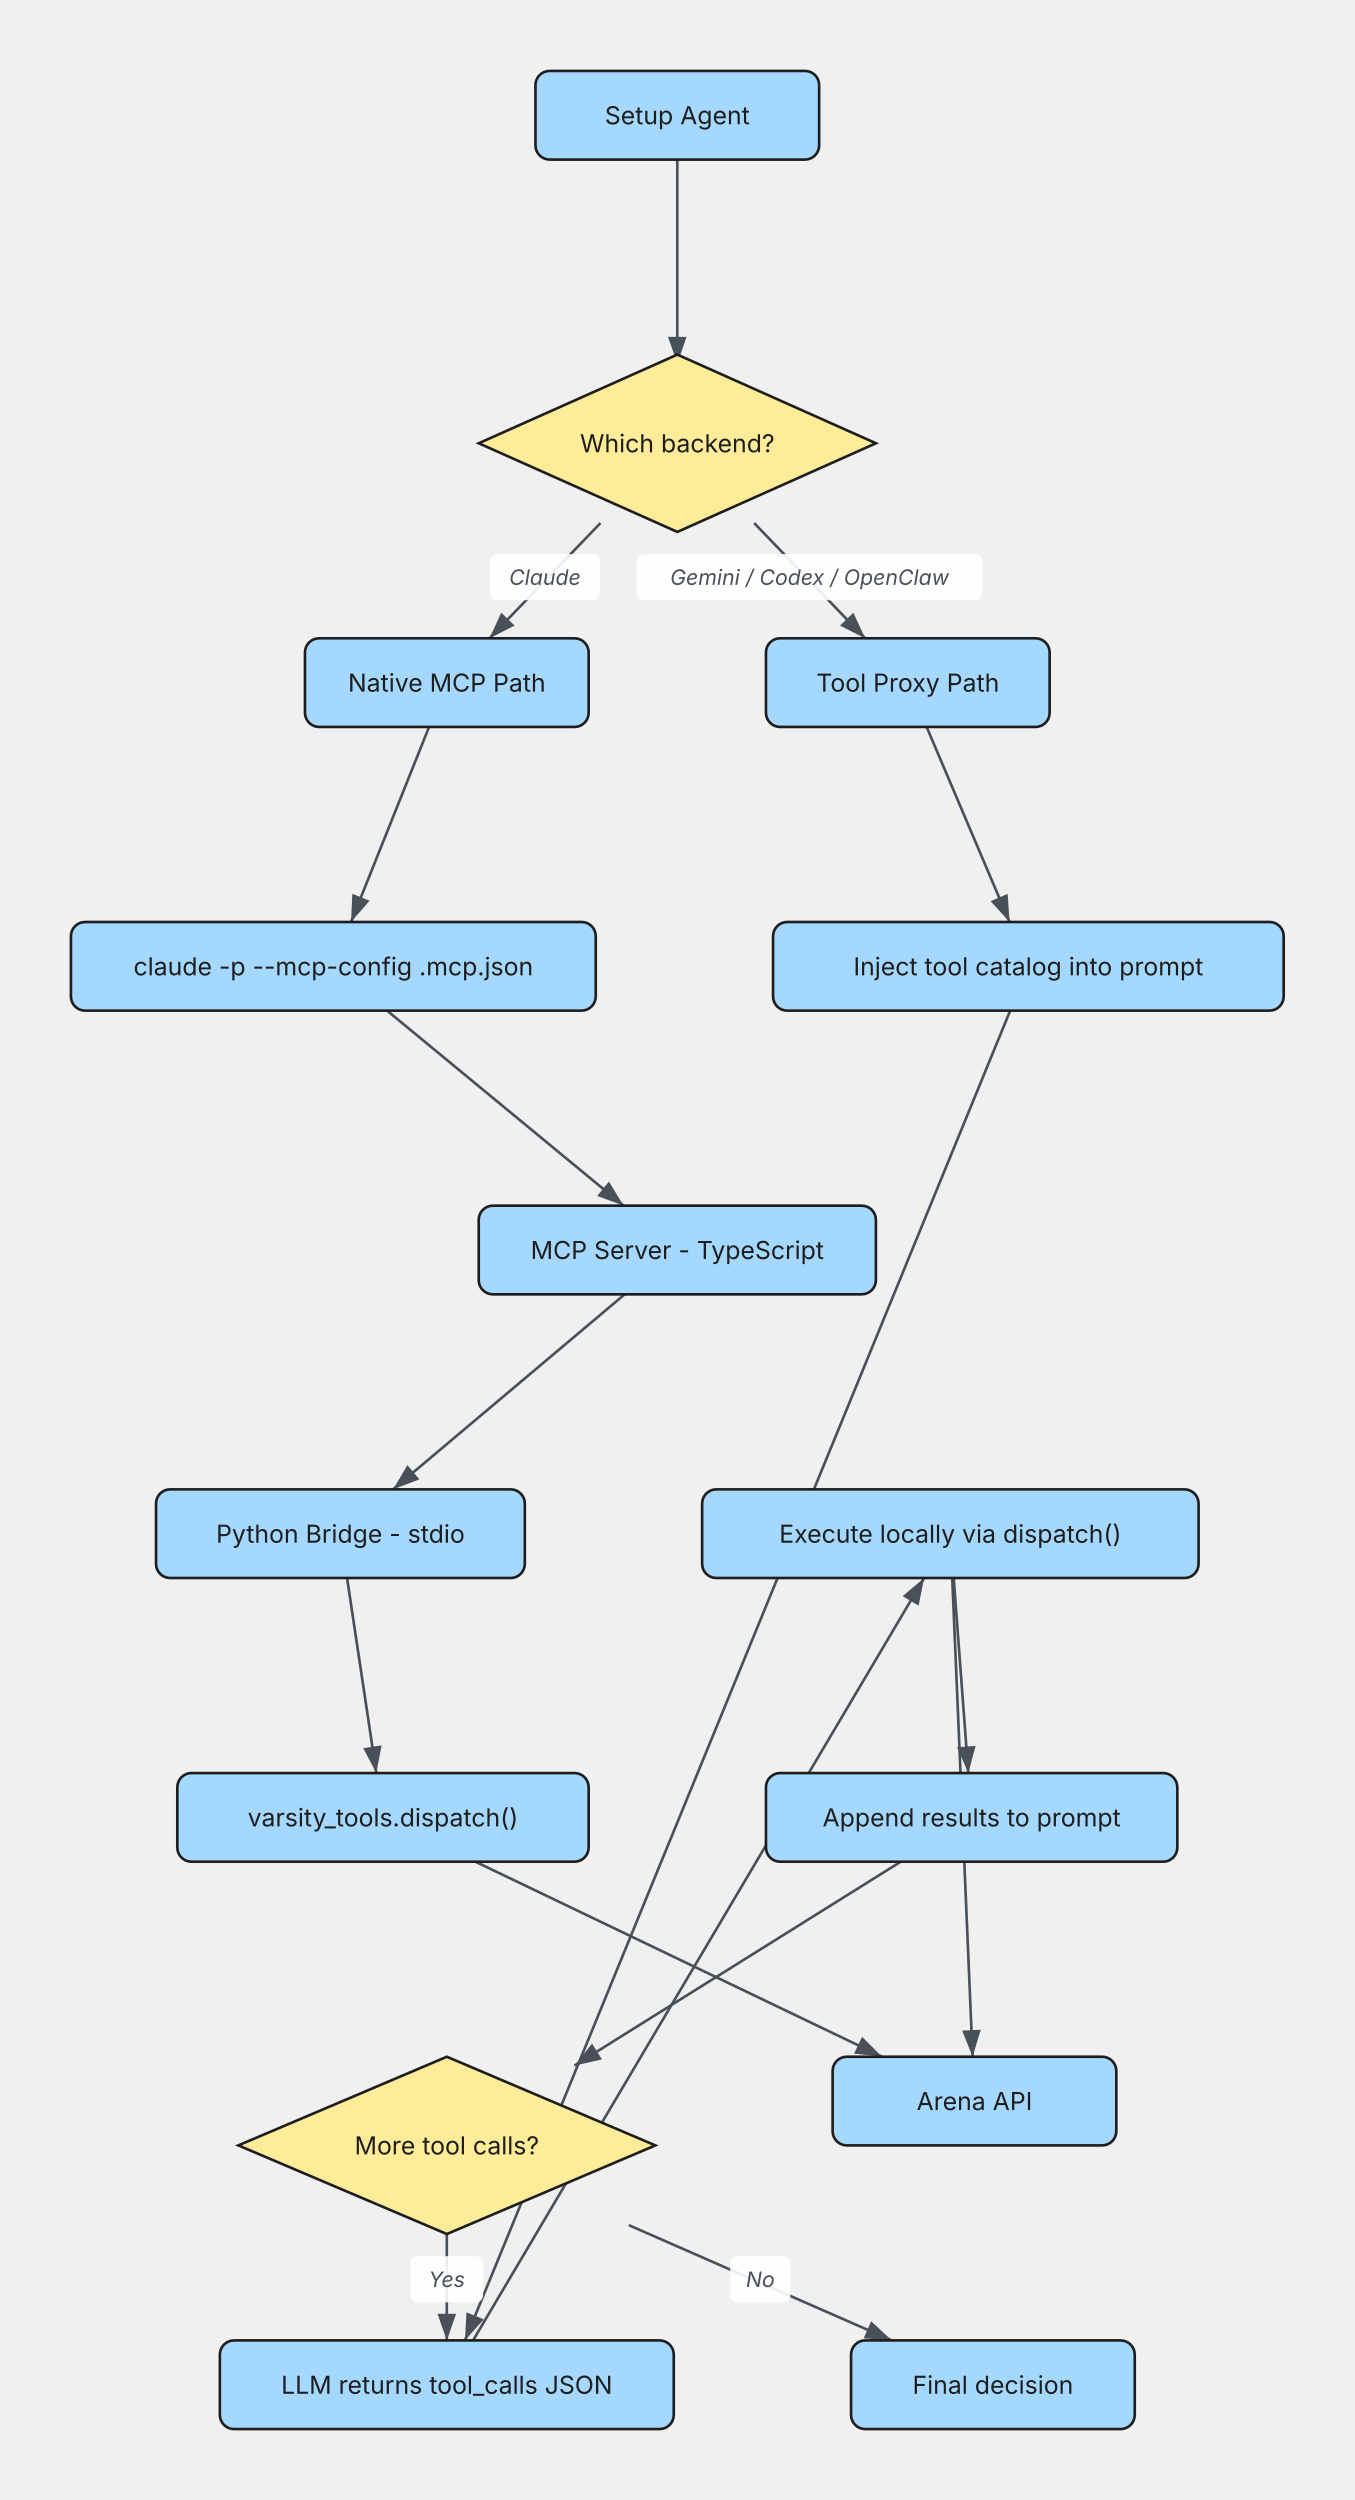
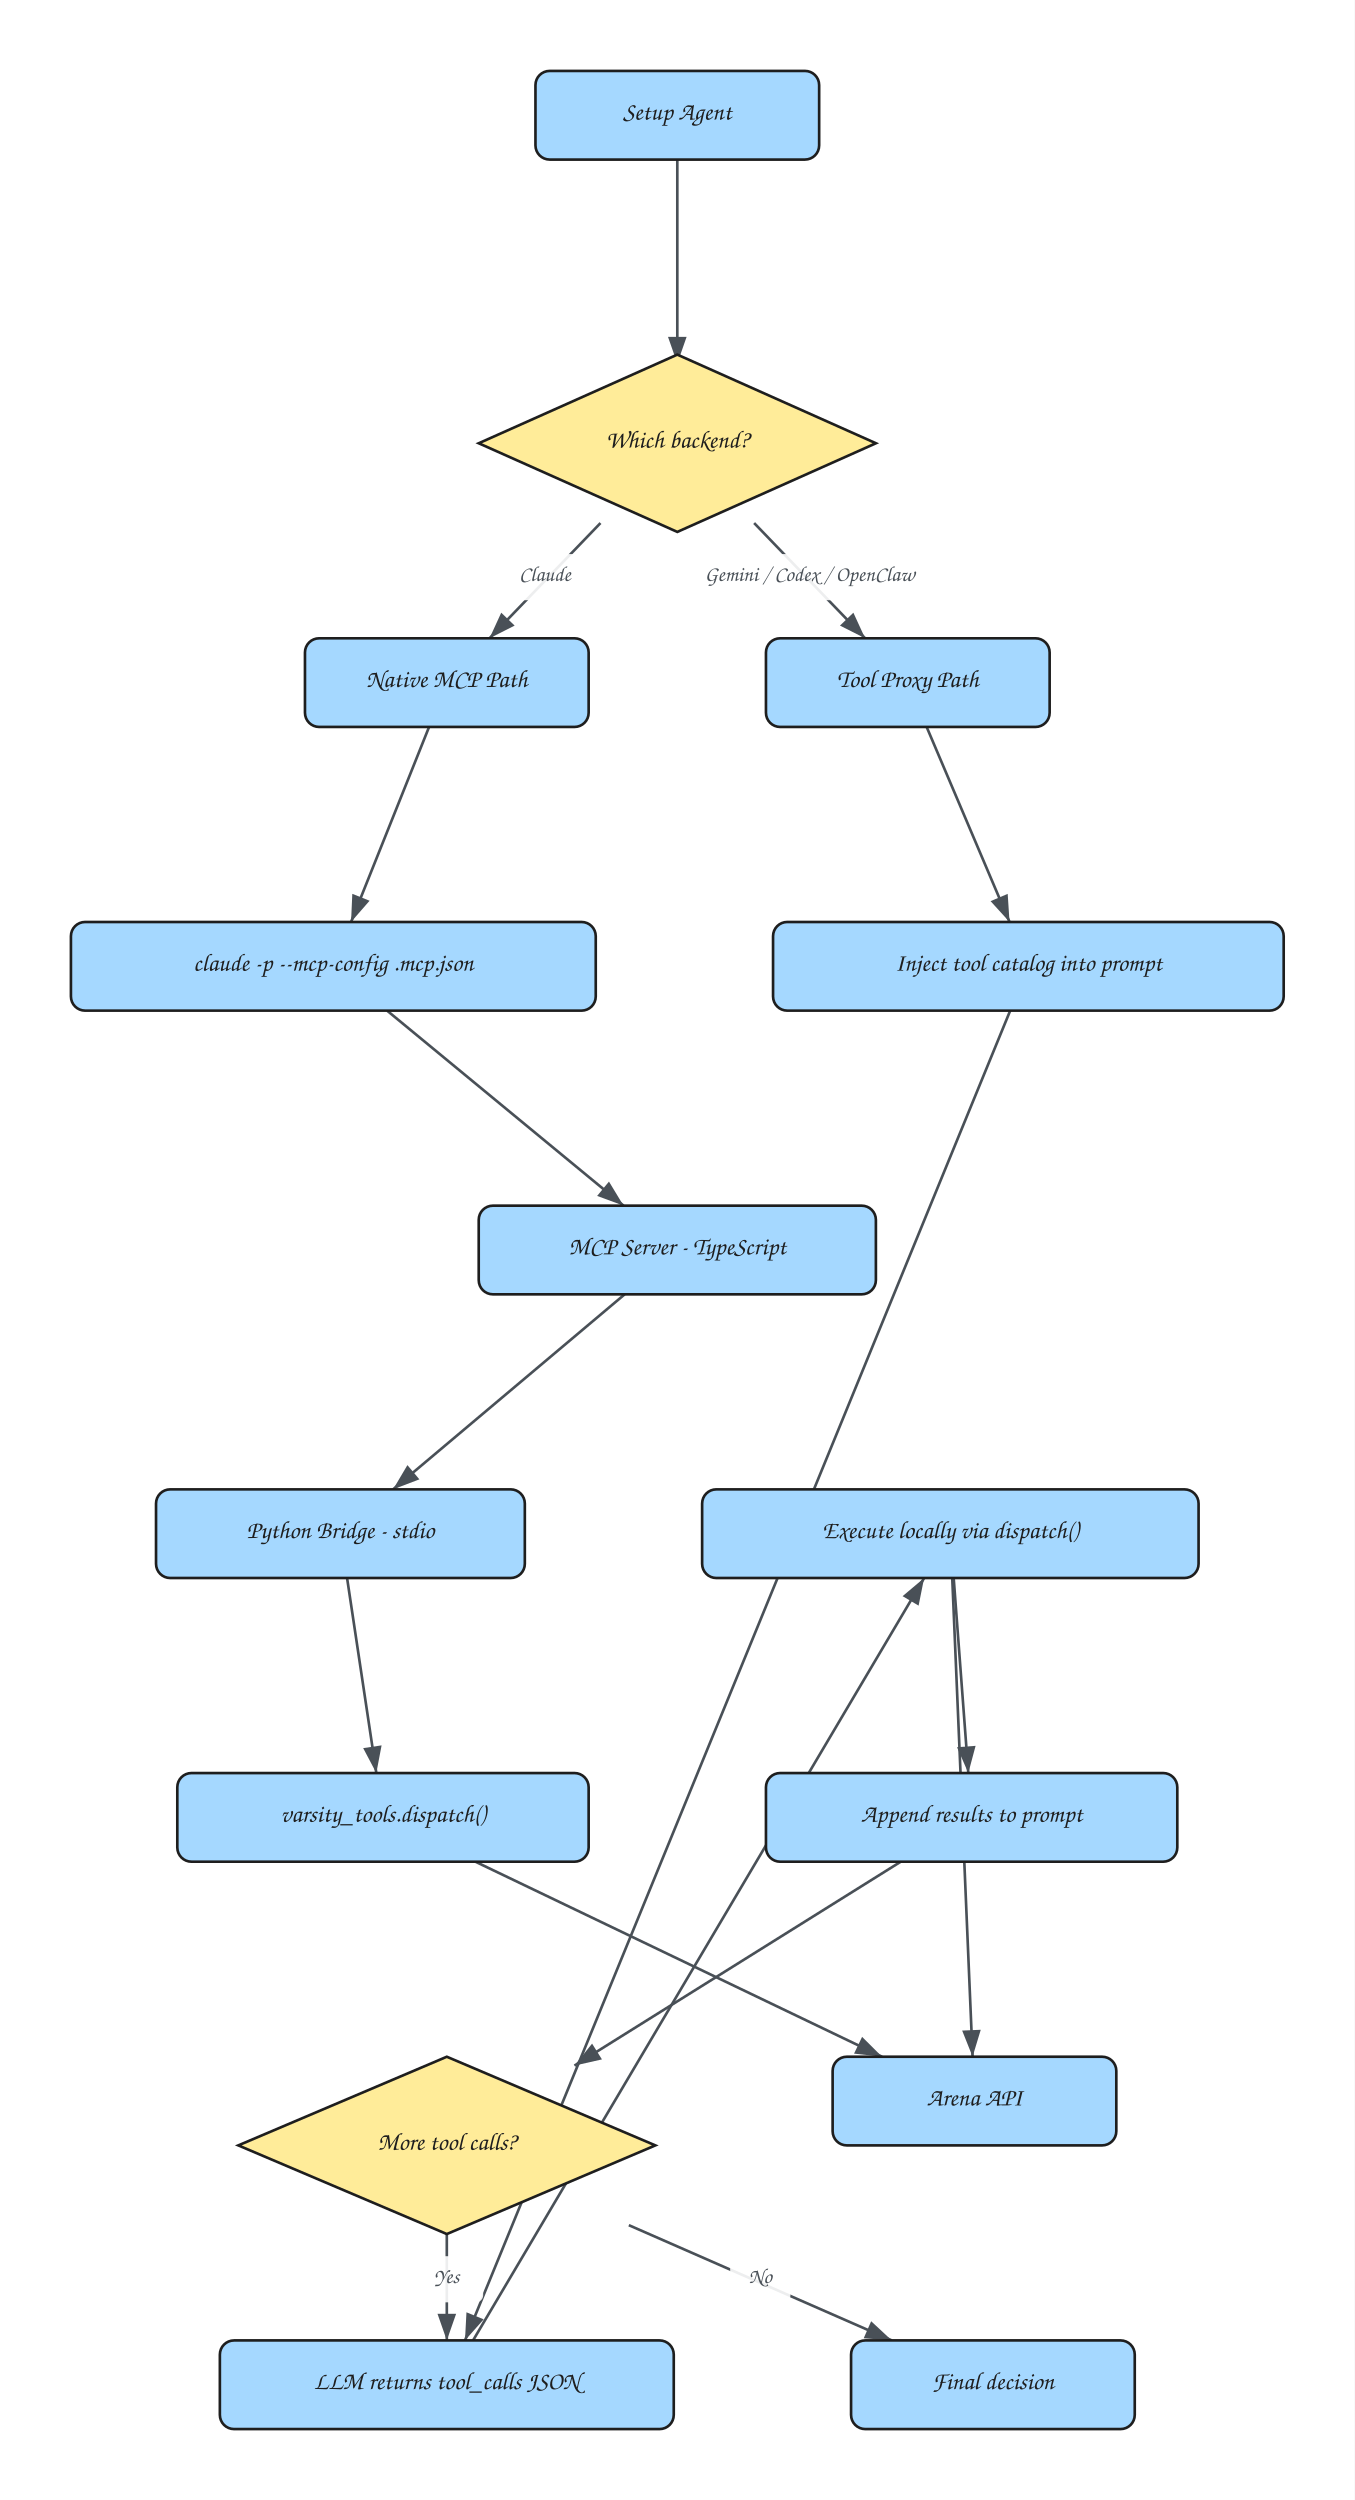
<svg xmlns="http://www.w3.org/2000/svg" viewBox="0 0 764 1410" width="764" height="1410">
+   <rect width="764" height="1410" fill="#ffffff" />
  <defs>
    <marker id="arrowhead" markerWidth="10" markerHeight="7" refX="10" refY="3.5" orient="auto">
      <polygon points="0 0, 10 3.5, 0 7" fill="#495057" />
    </marker>
  </defs>
  <g transform="translate(40, 40)">
    <line x1="342" y1="50" x2="342" y2="165" stroke="#495057" stroke-width="1.5" marker-end="url(#arrowhead)" />
    <line x1="298.667" y1="255" x2="236.074" y2="320" stroke="#495057" stroke-width="1.5" marker-end="url(#arrowhead)" />
    <rect x="236.37" y="272.5" width="62" height="26" rx="4" fill="white" stroke="none" opacity="0.9" />
-     <text x="267.37" y="285.5" text-anchor="middle" dominant-baseline="central" font-family="system-ui, -apple-system, sans-serif" font-size="12" fill="#495057" font-style="italic">Claude</text>
+     <text x="267.37" y="285.5" text-anchor="middle" dominant-baseline="central" font-family="'Segoe Print', 'Comic Sans MS', 'Patrick Hand', cursive" font-size="12" fill="#495057" font-style="italic">Claude</text>
    <line x1="385.333" y1="255" x2="447.926" y2="320" stroke="#495057" stroke-width="1.5" marker-end="url(#arrowhead)" />
    <rect x="319.13" y="272.5" width="195" height="26" rx="4" fill="white" stroke="none" opacity="0.9" />
-     <text x="416.63" y="285.5" text-anchor="middle" dominant-baseline="central" font-family="system-ui, -apple-system, sans-serif" font-size="12" fill="#495057" font-style="italic">Gemini / Codex / OpenClaw</text>
+     <text x="416.63" y="285.5" text-anchor="middle" dominant-baseline="central" font-family="'Segoe Print', 'Comic Sans MS', 'Patrick Hand', cursive" font-size="12" fill="#495057" font-style="italic">Gemini / Codex / OpenClaw</text>
    <line x1="202" y1="370" x2="158" y2="480" stroke="#495057" stroke-width="1.5" marker-end="url(#arrowhead)" />
    <line x1="178.312" y1="530" x2="311.688" y2="640" stroke="#495057" stroke-width="1.5" marker-end="url(#arrowhead)" />
    <line x1="312.312" y1="690" x2="181.688" y2="800" stroke="#495057" stroke-width="1.5" marker-end="url(#arrowhead)" />
    <line x1="155.75" y1="850" x2="172.25" y2="960" stroke="#495057" stroke-width="1.5" marker-end="url(#arrowhead)" />
    <line x1="482.625" y1="370" x2="529.375" y2="480" stroke="#495057" stroke-width="1.5" marker-end="url(#arrowhead)" />
    <line x1="529.75" y1="530" x2="222.25" y2="1280" stroke="#495057" stroke-width="1.5" marker-end="url(#arrowhead)" />
    <line x1="226.792" y1="1280" x2="481.208" y2="850" stroke="#495057" stroke-width="1.5" marker-end="url(#arrowhead)" />
    <line x1="497.875" y1="850" x2="506.125" y2="960" stroke="#495057" stroke-width="1.5" marker-end="url(#arrowhead)" />
    <line x1="468" y1="1010" x2="284" y2="1125" stroke="#495057" stroke-width="1.5" marker-end="url(#arrowhead)" />
    <line x1="212" y1="1215" x2="212" y2="1280" stroke="#495057" stroke-width="1.5" marker-end="url(#arrowhead)" />
    <rect x="191.5" y="1232.5" width="41" height="26" rx="4" fill="white" stroke="none" opacity="0.9" />
-     <text x="212" y="1245.5" text-anchor="middle" dominant-baseline="central" font-family="system-ui, -apple-system, sans-serif" font-size="12" fill="#495057" font-style="italic">Yes</text>
+     <text x="212" y="1245.5" text-anchor="middle" dominant-baseline="central" font-family="'Segoe Print', 'Comic Sans MS', 'Patrick Hand', cursive" font-size="12" fill="#495057" font-style="italic">Yes</text>
    <line x1="314.667" y1="1215" x2="462.963" y2="1280" stroke="#495057" stroke-width="1.5" marker-end="url(#arrowhead)" />
    <rect x="371.815" y="1232.5" width="34" height="26" rx="4" fill="white" stroke="none" opacity="0.9" />
-     <text x="388.815" y="1245.5" text-anchor="middle" dominant-baseline="central" font-family="system-ui, -apple-system, sans-serif" font-size="12" fill="#495057" font-style="italic">No</text>
+     <text x="388.815" y="1245.5" text-anchor="middle" dominant-baseline="central" font-family="'Segoe Print', 'Comic Sans MS', 'Patrick Hand', cursive" font-size="12" fill="#495057" font-style="italic">No</text>
    <line x1="228.125" y1="1010" x2="457.475" y2="1120" stroke="#495057" stroke-width="1.5" marker-end="url(#arrowhead)" />
    <line x1="497.062" y1="850" x2="508.538" y2="1120" stroke="#495057" stroke-width="1.5" marker-end="url(#arrowhead)" />
    <rect x="262" y="0" width="160" height="50" rx="8" ry="8" fill="#a5d8ff" stroke="#1e1e1e" stroke-width="1.5" />
-     <text x="342" y="25" text-anchor="middle" dominant-baseline="central" font-family="system-ui, -apple-system, sans-serif" font-size="14" fill="#1e1e1e">
+     <text x="342" y="25" text-anchor="middle" dominant-baseline="central" font-family="'Segoe Print', 'Comic Sans MS', 'Patrick Hand', cursive" font-size="14" fill="#1e1e1e">
      <tspan x="342" dy="0">Setup Agent</tspan>
    </text>
    <polygon points="342,160 454,210 342,260 230,210" fill="#ffec99" stroke="#1e1e1e" stroke-width="1.5" />
-     <text x="342" y="210" text-anchor="middle" dominant-baseline="central" font-family="system-ui, -apple-system, sans-serif" font-size="14" fill="#1e1e1e">
+     <text x="342" y="210" text-anchor="middle" dominant-baseline="central" font-family="'Segoe Print', 'Comic Sans MS', 'Patrick Hand', cursive" font-size="14" fill="#1e1e1e">
      <tspan x="342" dy="0">Which backend?</tspan>
    </text>
    <rect x="132" y="320" width="160" height="50" rx="8" ry="8" fill="#a5d8ff" stroke="#1e1e1e" stroke-width="1.5" />
-     <text x="212" y="345" text-anchor="middle" dominant-baseline="central" font-family="system-ui, -apple-system, sans-serif" font-size="14" fill="#1e1e1e">
+     <text x="212" y="345" text-anchor="middle" dominant-baseline="central" font-family="'Segoe Print', 'Comic Sans MS', 'Patrick Hand', cursive" font-size="14" fill="#1e1e1e">
      <tspan x="212" dy="0">Native MCP Path</tspan>
    </text>
    <rect x="392" y="320" width="160" height="50" rx="8" ry="8" fill="#a5d8ff" stroke="#1e1e1e" stroke-width="1.5" />
-     <text x="472" y="345" text-anchor="middle" dominant-baseline="central" font-family="system-ui, -apple-system, sans-serif" font-size="14" fill="#1e1e1e">
+     <text x="472" y="345" text-anchor="middle" dominant-baseline="central" font-family="'Segoe Print', 'Comic Sans MS', 'Patrick Hand', cursive" font-size="14" fill="#1e1e1e">
      <tspan x="472" dy="0">Tool Proxy Path</tspan>
    </text>
    <rect x="0" y="480" width="296" height="50" rx="8" ry="8" fill="#a5d8ff" stroke="#1e1e1e" stroke-width="1.5" />
-     <text x="148" y="505" text-anchor="middle" dominant-baseline="central" font-family="system-ui, -apple-system, sans-serif" font-size="14" fill="#1e1e1e">
+     <text x="148" y="505" text-anchor="middle" dominant-baseline="central" font-family="'Segoe Print', 'Comic Sans MS', 'Patrick Hand', cursive" font-size="14" fill="#1e1e1e">
      <tspan x="148" dy="0">claude -p --mcp-config .mcp.json</tspan>
    </text>
    <rect x="396" y="480" width="288" height="50" rx="8" ry="8" fill="#a5d8ff" stroke="#1e1e1e" stroke-width="1.5" />
-     <text x="540" y="505" text-anchor="middle" dominant-baseline="central" font-family="system-ui, -apple-system, sans-serif" font-size="14" fill="#1e1e1e">
+     <text x="540" y="505" text-anchor="middle" dominant-baseline="central" font-family="'Segoe Print', 'Comic Sans MS', 'Patrick Hand', cursive" font-size="14" fill="#1e1e1e">
      <tspan x="540" dy="0">Inject tool catalog into prompt</tspan>
    </text>
    <rect x="230" y="640" width="224" height="50" rx="8" ry="8" fill="#a5d8ff" stroke="#1e1e1e" stroke-width="1.5" />
-     <text x="342" y="665" text-anchor="middle" dominant-baseline="central" font-family="system-ui, -apple-system, sans-serif" font-size="14" fill="#1e1e1e">
+     <text x="342" y="665" text-anchor="middle" dominant-baseline="central" font-family="'Segoe Print', 'Comic Sans MS', 'Patrick Hand', cursive" font-size="14" fill="#1e1e1e">
      <tspan x="342" dy="0">MCP Server - TypeScript</tspan>
    </text>
    <rect x="48" y="800" width="208" height="50" rx="8" ry="8" fill="#a5d8ff" stroke="#1e1e1e" stroke-width="1.5" />
-     <text x="152" y="825" text-anchor="middle" dominant-baseline="central" font-family="system-ui, -apple-system, sans-serif" font-size="14" fill="#1e1e1e">
+     <text x="152" y="825" text-anchor="middle" dominant-baseline="central" font-family="'Segoe Print', 'Comic Sans MS', 'Patrick Hand', cursive" font-size="14" fill="#1e1e1e">
      <tspan x="152" dy="0">Python Bridge - stdio</tspan>
    </text>
    <rect x="356" y="800" width="280" height="50" rx="8" ry="8" fill="#a5d8ff" stroke="#1e1e1e" stroke-width="1.5" />
-     <text x="496" y="825" text-anchor="middle" dominant-baseline="central" font-family="system-ui, -apple-system, sans-serif" font-size="14" fill="#1e1e1e">
+     <text x="496" y="825" text-anchor="middle" dominant-baseline="central" font-family="'Segoe Print', 'Comic Sans MS', 'Patrick Hand', cursive" font-size="14" fill="#1e1e1e">
      <tspan x="496" dy="0">Execute locally via dispatch()</tspan>
    </text>
    <rect x="60" y="960" width="232" height="50" rx="8" ry="8" fill="#a5d8ff" stroke="#1e1e1e" stroke-width="1.5" />
-     <text x="176" y="985" text-anchor="middle" dominant-baseline="central" font-family="system-ui, -apple-system, sans-serif" font-size="14" fill="#1e1e1e">
+     <text x="176" y="985" text-anchor="middle" dominant-baseline="central" font-family="'Segoe Print', 'Comic Sans MS', 'Patrick Hand', cursive" font-size="14" fill="#1e1e1e">
      <tspan x="176" dy="0">varsity_tools.dispatch()</tspan>
    </text>
    <rect x="392" y="960" width="232" height="50" rx="8" ry="8" fill="#a5d8ff" stroke="#1e1e1e" stroke-width="1.5" />
-     <text x="508" y="985" text-anchor="middle" dominant-baseline="central" font-family="system-ui, -apple-system, sans-serif" font-size="14" fill="#1e1e1e">
+     <text x="508" y="985" text-anchor="middle" dominant-baseline="central" font-family="'Segoe Print', 'Comic Sans MS', 'Patrick Hand', cursive" font-size="14" fill="#1e1e1e">
      <tspan x="508" dy="0">Append results to prompt</tspan>
    </text>
    <polygon points="212,1120 329.6,1170 212,1220 94.4,1170" fill="#ffec99" stroke="#1e1e1e" stroke-width="1.5" />
-     <text x="212" y="1170" text-anchor="middle" dominant-baseline="central" font-family="system-ui, -apple-system, sans-serif" font-size="14" fill="#1e1e1e">
+     <text x="212" y="1170" text-anchor="middle" dominant-baseline="central" font-family="'Segoe Print', 'Comic Sans MS', 'Patrick Hand', cursive" font-size="14" fill="#1e1e1e">
      <tspan x="212" dy="0">More tool calls?</tspan>
    </text>
    <rect x="429.6" y="1120" width="160" height="50" rx="8" ry="8" fill="#a5d8ff" stroke="#1e1e1e" stroke-width="1.5" />
-     <text x="509.6" y="1145" text-anchor="middle" dominant-baseline="central" font-family="system-ui, -apple-system, sans-serif" font-size="14" fill="#1e1e1e">
+     <text x="509.6" y="1145" text-anchor="middle" dominant-baseline="central" font-family="'Segoe Print', 'Comic Sans MS', 'Patrick Hand', cursive" font-size="14" fill="#1e1e1e">
      <tspan x="509.6" dy="0">Arena API</tspan>
    </text>
    <rect x="84" y="1280" width="256" height="50" rx="8" ry="8" fill="#a5d8ff" stroke="#1e1e1e" stroke-width="1.5" />
-     <text x="212" y="1305" text-anchor="middle" dominant-baseline="central" font-family="system-ui, -apple-system, sans-serif" font-size="14" fill="#1e1e1e">
+     <text x="212" y="1305" text-anchor="middle" dominant-baseline="central" font-family="'Segoe Print', 'Comic Sans MS', 'Patrick Hand', cursive" font-size="14" fill="#1e1e1e">
      <tspan x="212" dy="0">LLM returns tool_calls JSON</tspan>
    </text>
    <rect x="440" y="1280" width="160" height="50" rx="8" ry="8" fill="#a5d8ff" stroke="#1e1e1e" stroke-width="1.5" />
-     <text x="520" y="1305" text-anchor="middle" dominant-baseline="central" font-family="system-ui, -apple-system, sans-serif" font-size="14" fill="#1e1e1e">
+     <text x="520" y="1305" text-anchor="middle" dominant-baseline="central" font-family="'Segoe Print', 'Comic Sans MS', 'Patrick Hand', cursive" font-size="14" fill="#1e1e1e">
      <tspan x="520" dy="0">Final decision</tspan>
    </text>
  </g>
</svg>
